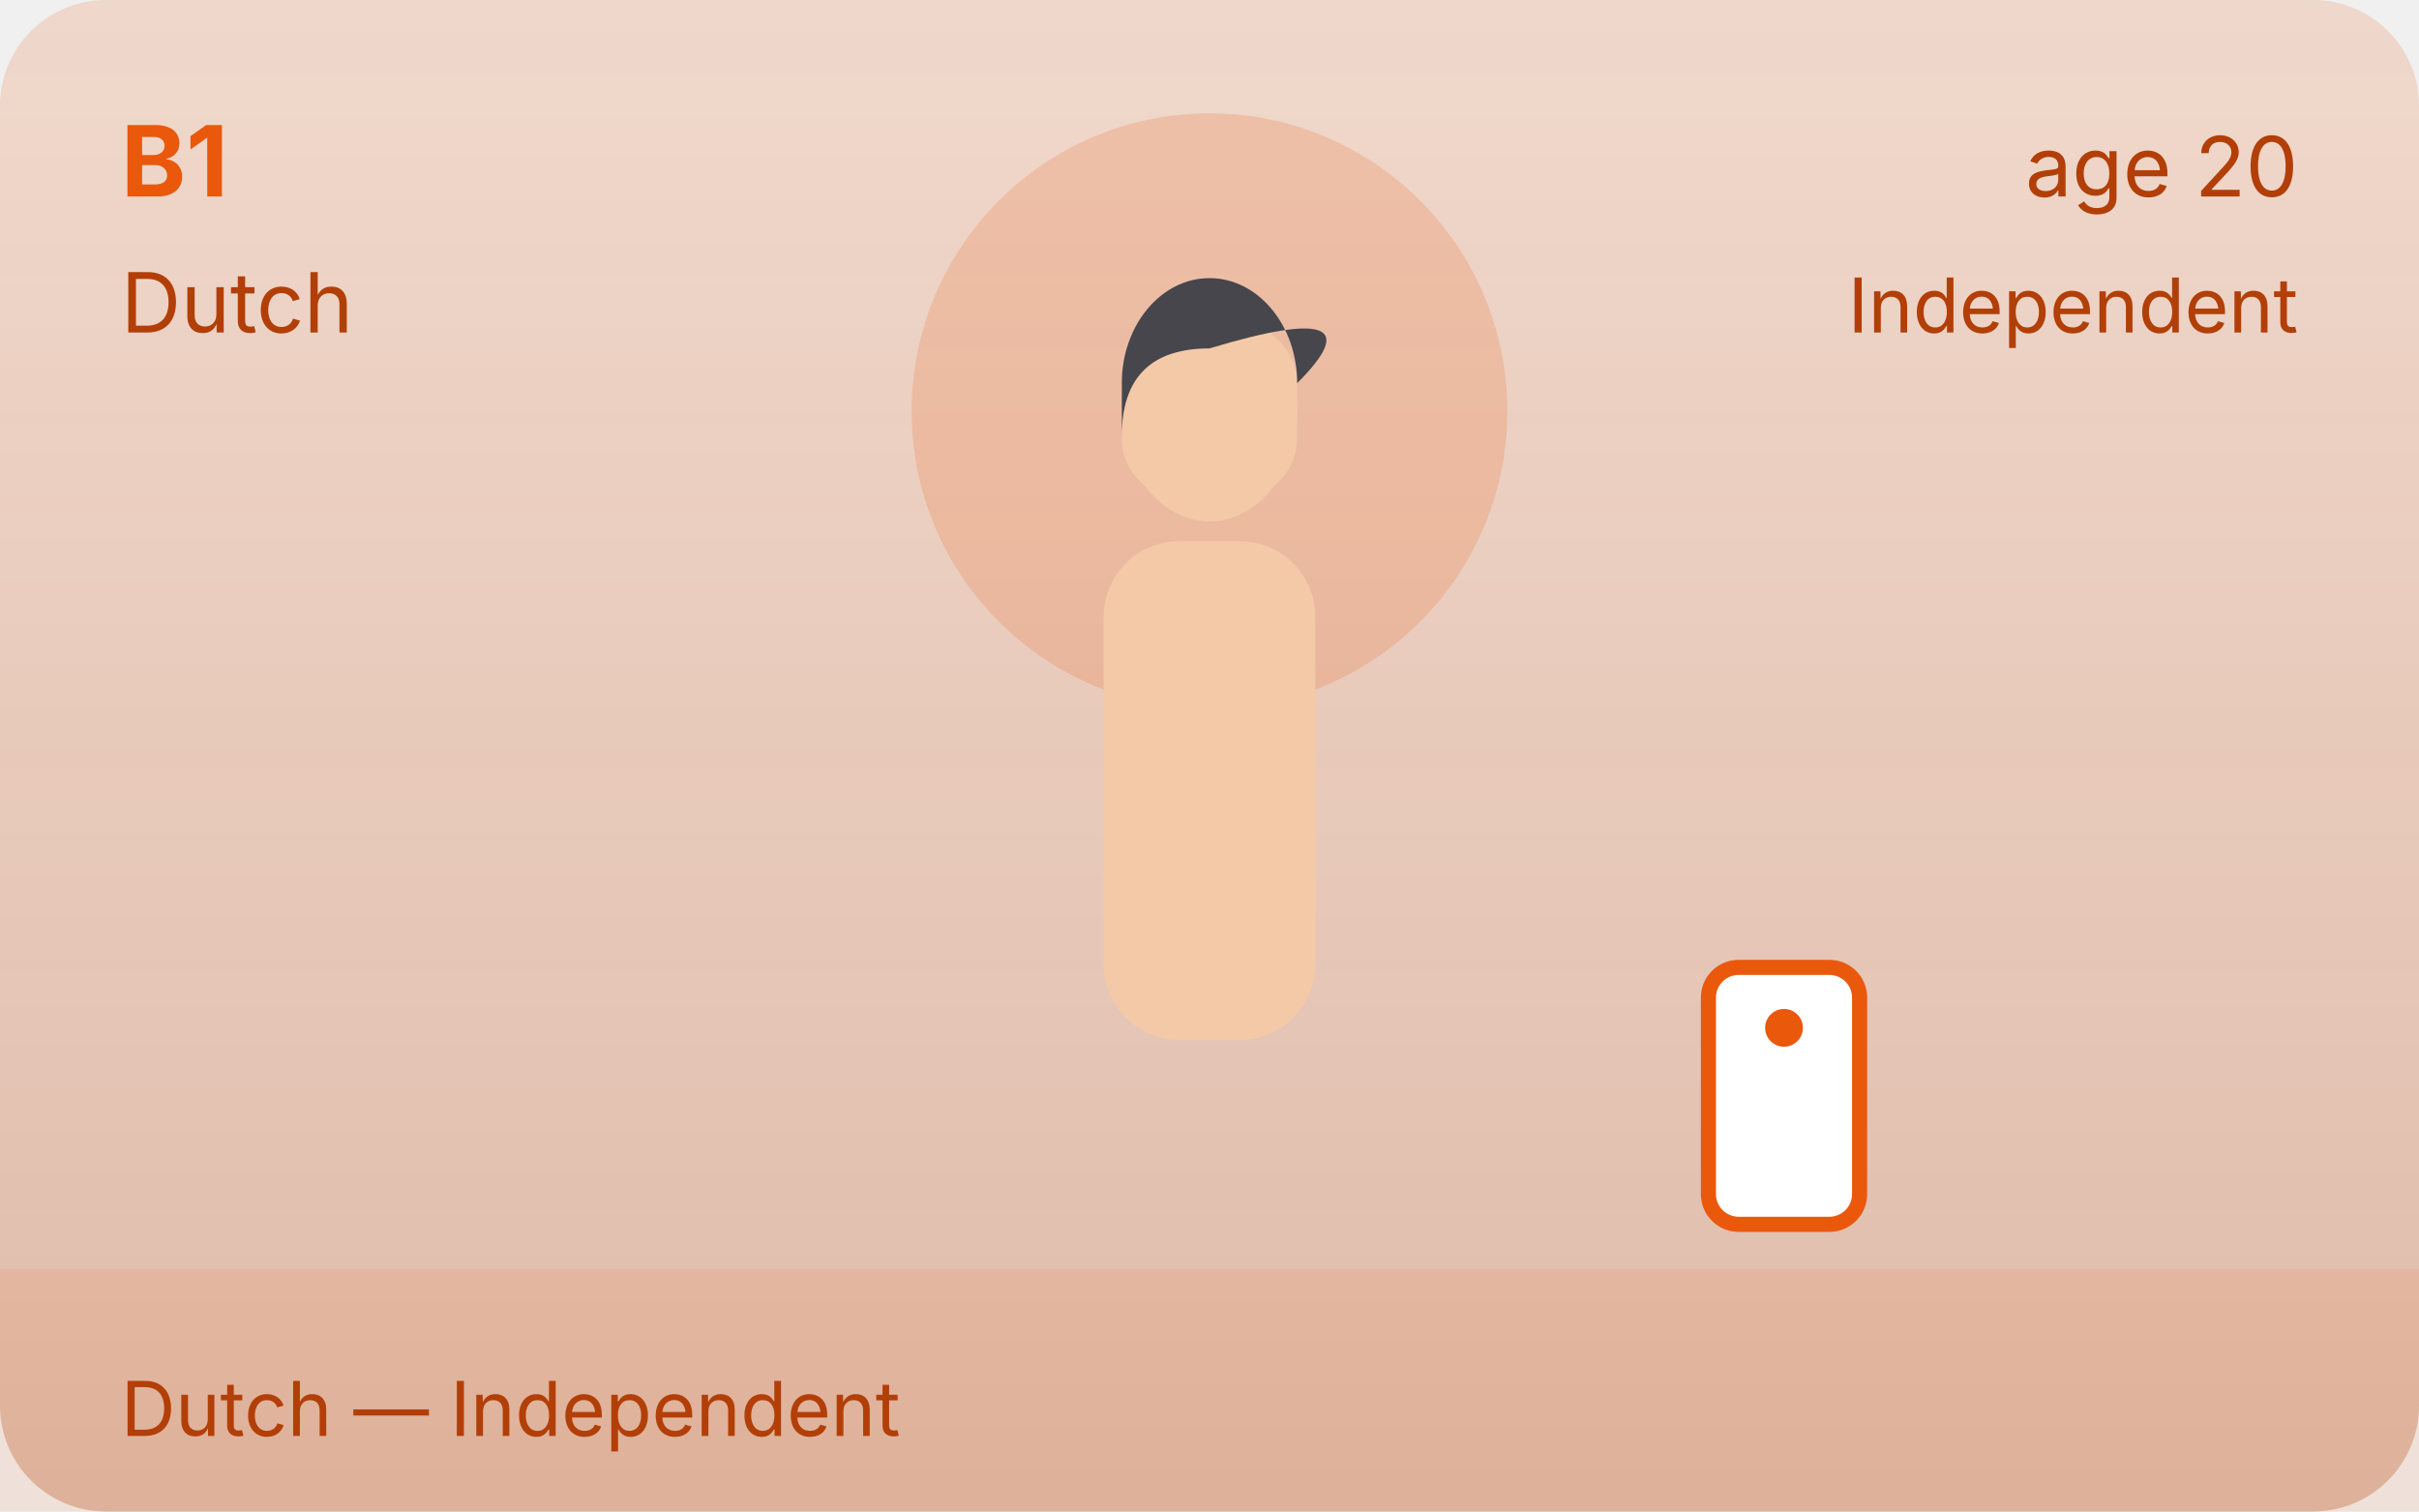
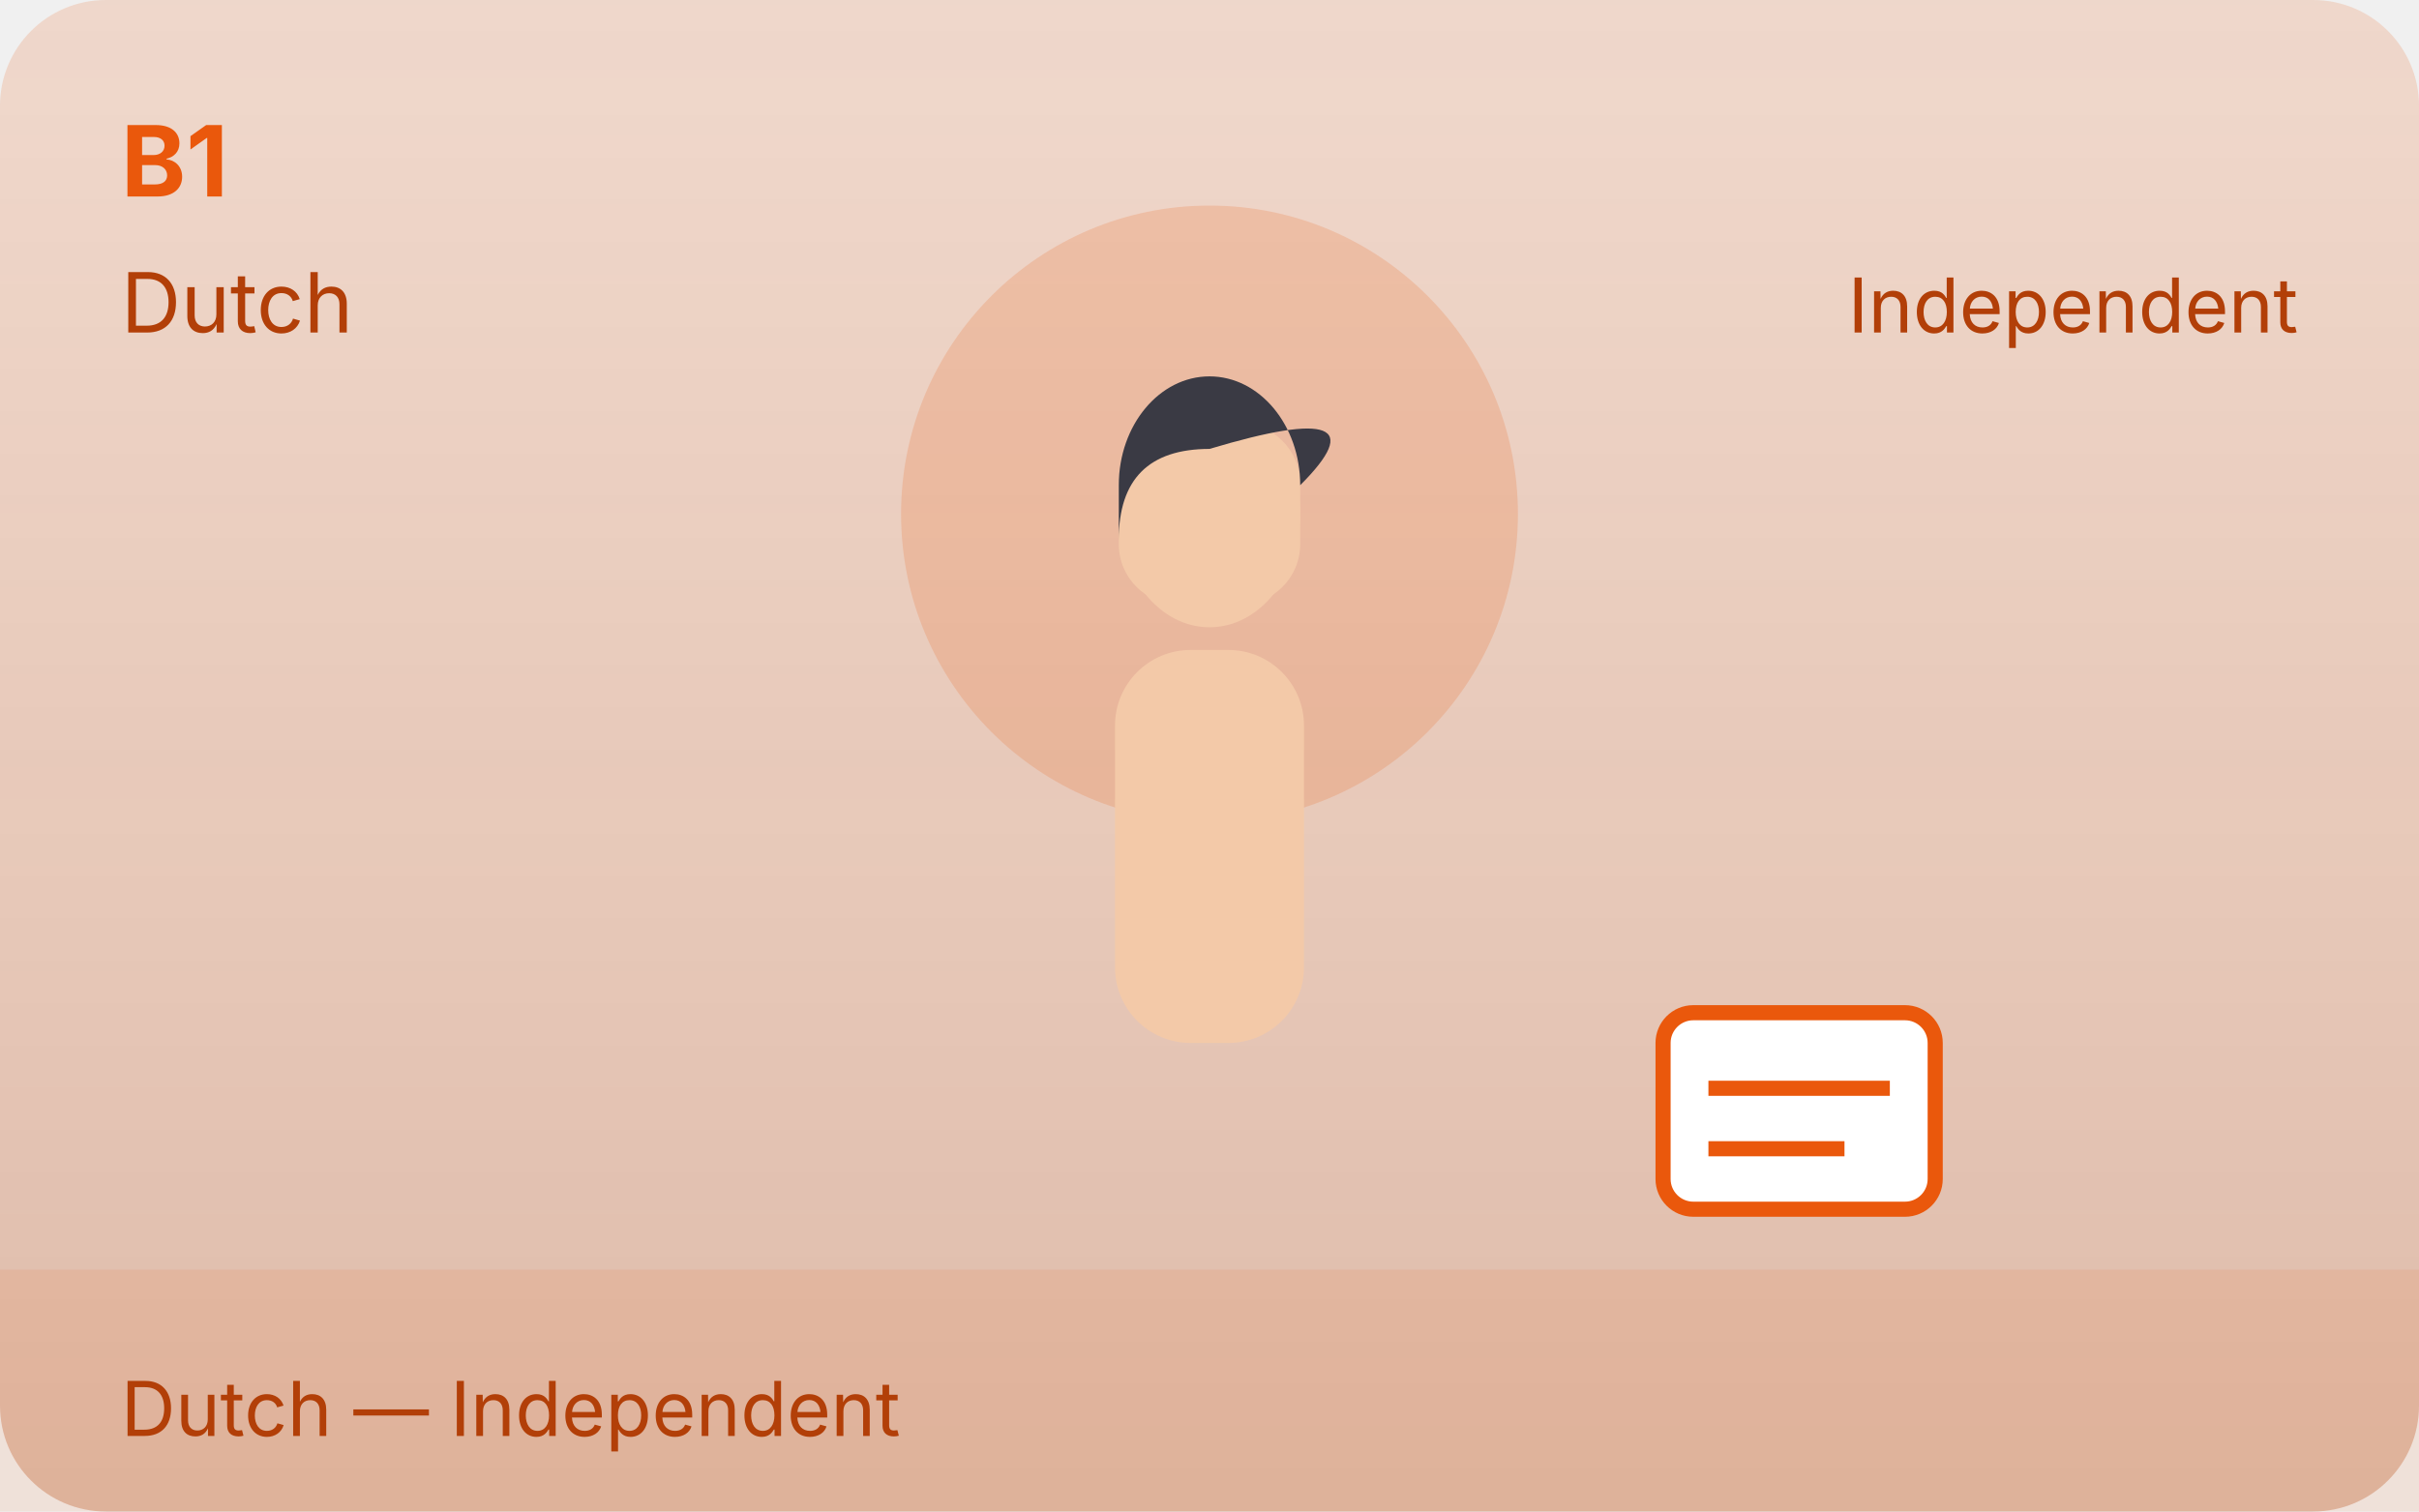
- <svg xmlns="http://www.w3.org/2000/svg" viewBox="0 0 320 200" width="320" height="200" role="img" aria-label="Dutch at level B1: a young adult. explain a problem, write a message, follow a podcast">
+ <svg xmlns="http://www.w3.org/2000/svg" viewBox="0 0 320 200" width="320" height="200" role="img" aria-label="Dutch at level B1: explain a problem, write a message, follow a podcast">
  <defs>
    <linearGradient id="bg" x1="0" y1="0" x2="0" y2="1">
      <stop offset="0" stop-color="#ea580c" stop-opacity=".16" />
      <stop offset="1" stop-color="#b23f08" stop-opacity=".3" />
    </linearGradient>
  </defs>
  <rect width="320" height="200" rx="14" fill="url(#bg)" />
-   <circle cx="160.0" cy="54.4" r="39.4" fill="#ea580c" opacity=".18" />
+   <circle cx="160.0" cy="68.0" r="40.8" fill="#ea580c" opacity=".18" />
  <rect x="0" y="168" width="320" height="32" fill="#ea580c" opacity=".1" />
  <g>
-     <rect x="146.0" y="71.6" width="28.0" height="66.0" rx="10" fill="#f3c9a8" />
-     <rect x="148.4" y="42.8" width="23.2" height="23.2" rx="8" fill="#f3c9a8" />
-     <ellipse cx="160.0" cy="54.4" rx="11.6" ry="14.6" fill="#f3c9a8" />
-     <path d="M148.4 50.7 a11.6 13.9 0 0 1 23.2 0 q11.6 -11.6 -11.6 -4.6 q-11.6 0 -11.6 11.6 z" fill="rgb(70,70,76)" />
+     <rect x="147.5" y="86.0" width="25.0" height="52.0" rx="10" fill="#f3c9a8" />
+     <rect x="148.0" y="56.0" width="24.0" height="24.0" rx="8" fill="#f3c9a8" />
+     <ellipse cx="160.0" cy="68.0" rx="12.0" ry="15.0" fill="#f3c9a8" />
+     <path d="M148.0 64.2 a12.0 14.4 0 0 1 24.0 0 q12.0 -12.0 -12.0 -4.8 q-12.0 0 -12.0 12.0 z" fill="#3a3a44" />
  </g>
-   <rect x="226" y="128" width="20" height="34" rx="4" fill="#fff" stroke="#ea580c" stroke-width="2" />
-   <circle cx="236" cy="136" r="2.5" fill="#ea580c" />
+   <rect x="220" y="134" width="36" height="26" rx="4" fill="#fff" stroke="#ea580c" stroke-width="2" />
+   <path d="M226 144 h24 M226 152 h18" stroke="#ea580c" stroke-width="2" />
  <text x="16" y="26" font-size="13" font-weight="700" fill="#ea580c" font-family="system-ui,-apple-system,Segoe UI,sans-serif">B1</text>
  <text x="16" y="44" font-size="11" fill="#b23f08" direction="ltr" font-family="system-ui,-apple-system,Segoe UI,sans-serif">Dutch</text>
-   <text x="304" y="26" text-anchor="end" font-size="11" fill="#b23f08" font-family="system-ui,-apple-system,Segoe UI,sans-serif">age 20</text>
  <text x="304" y="44" text-anchor="end" font-size="10" fill="#b23f08" font-family="system-ui,-apple-system,Segoe UI,sans-serif">Independent</text>
  <text x="16" y="190" font-size="10" fill="#b23f08" font-family="system-ui,-apple-system,Segoe UI,sans-serif">Dutch — Independent</text>
</svg>
